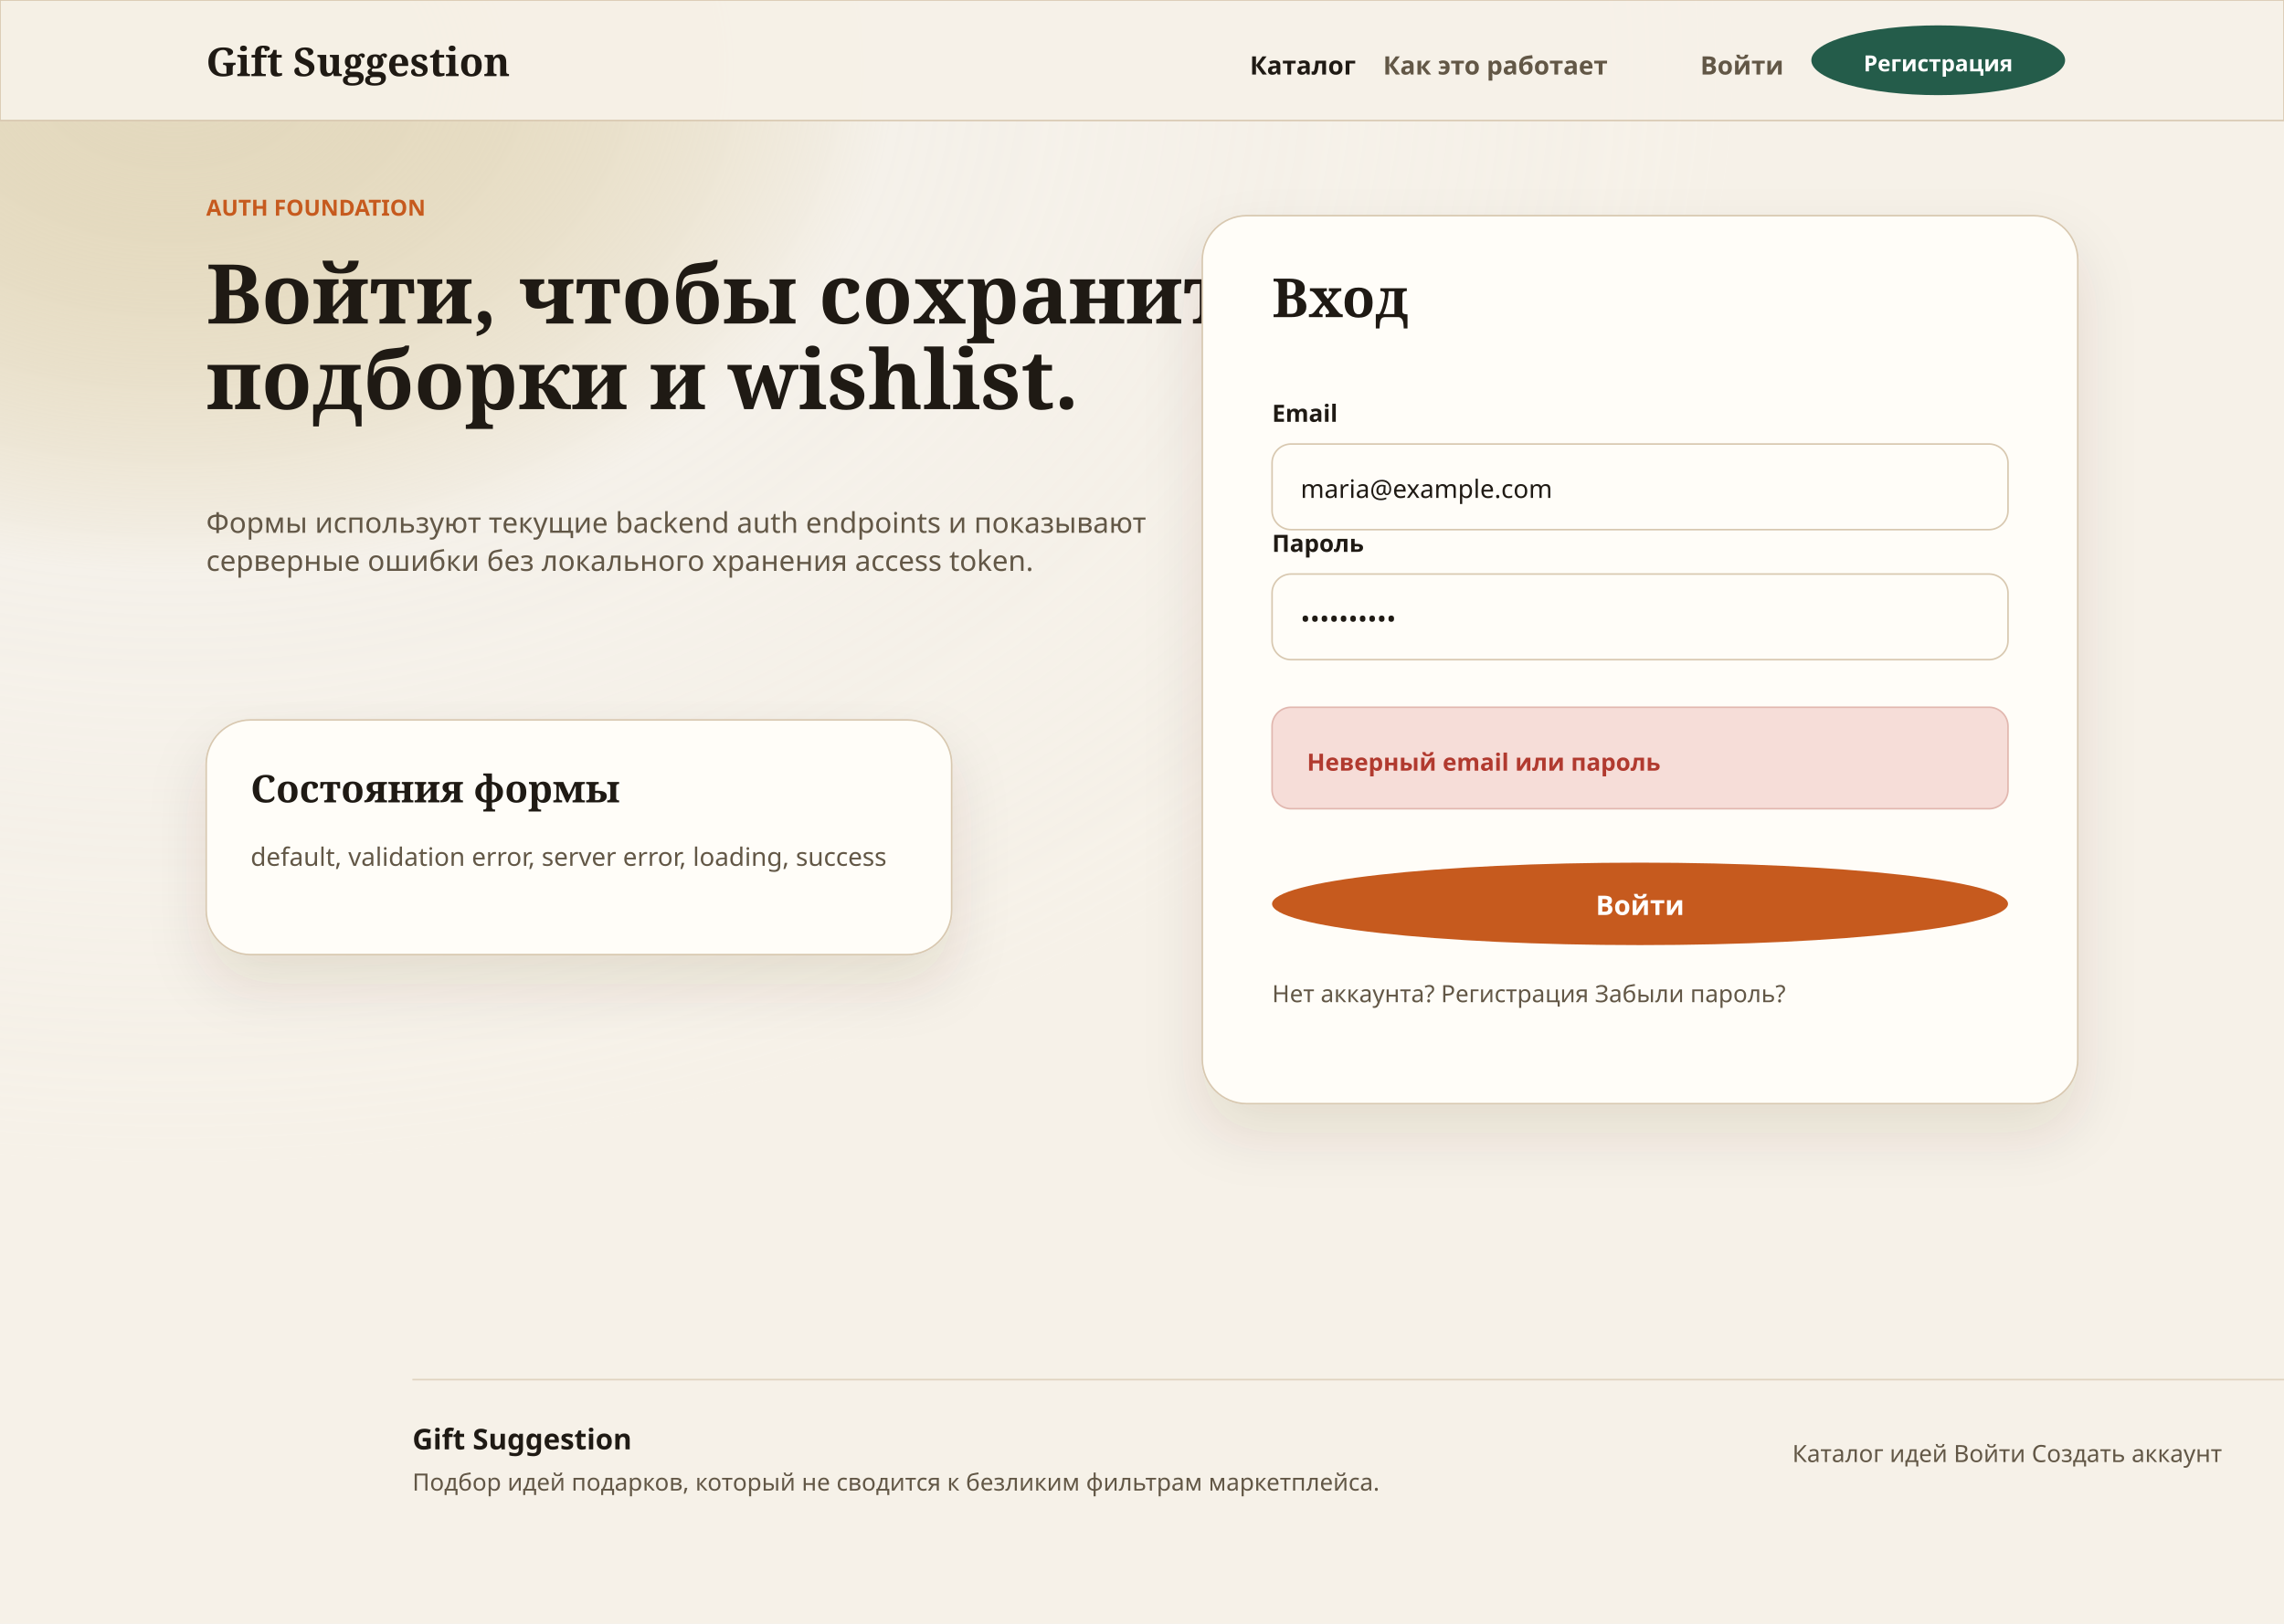
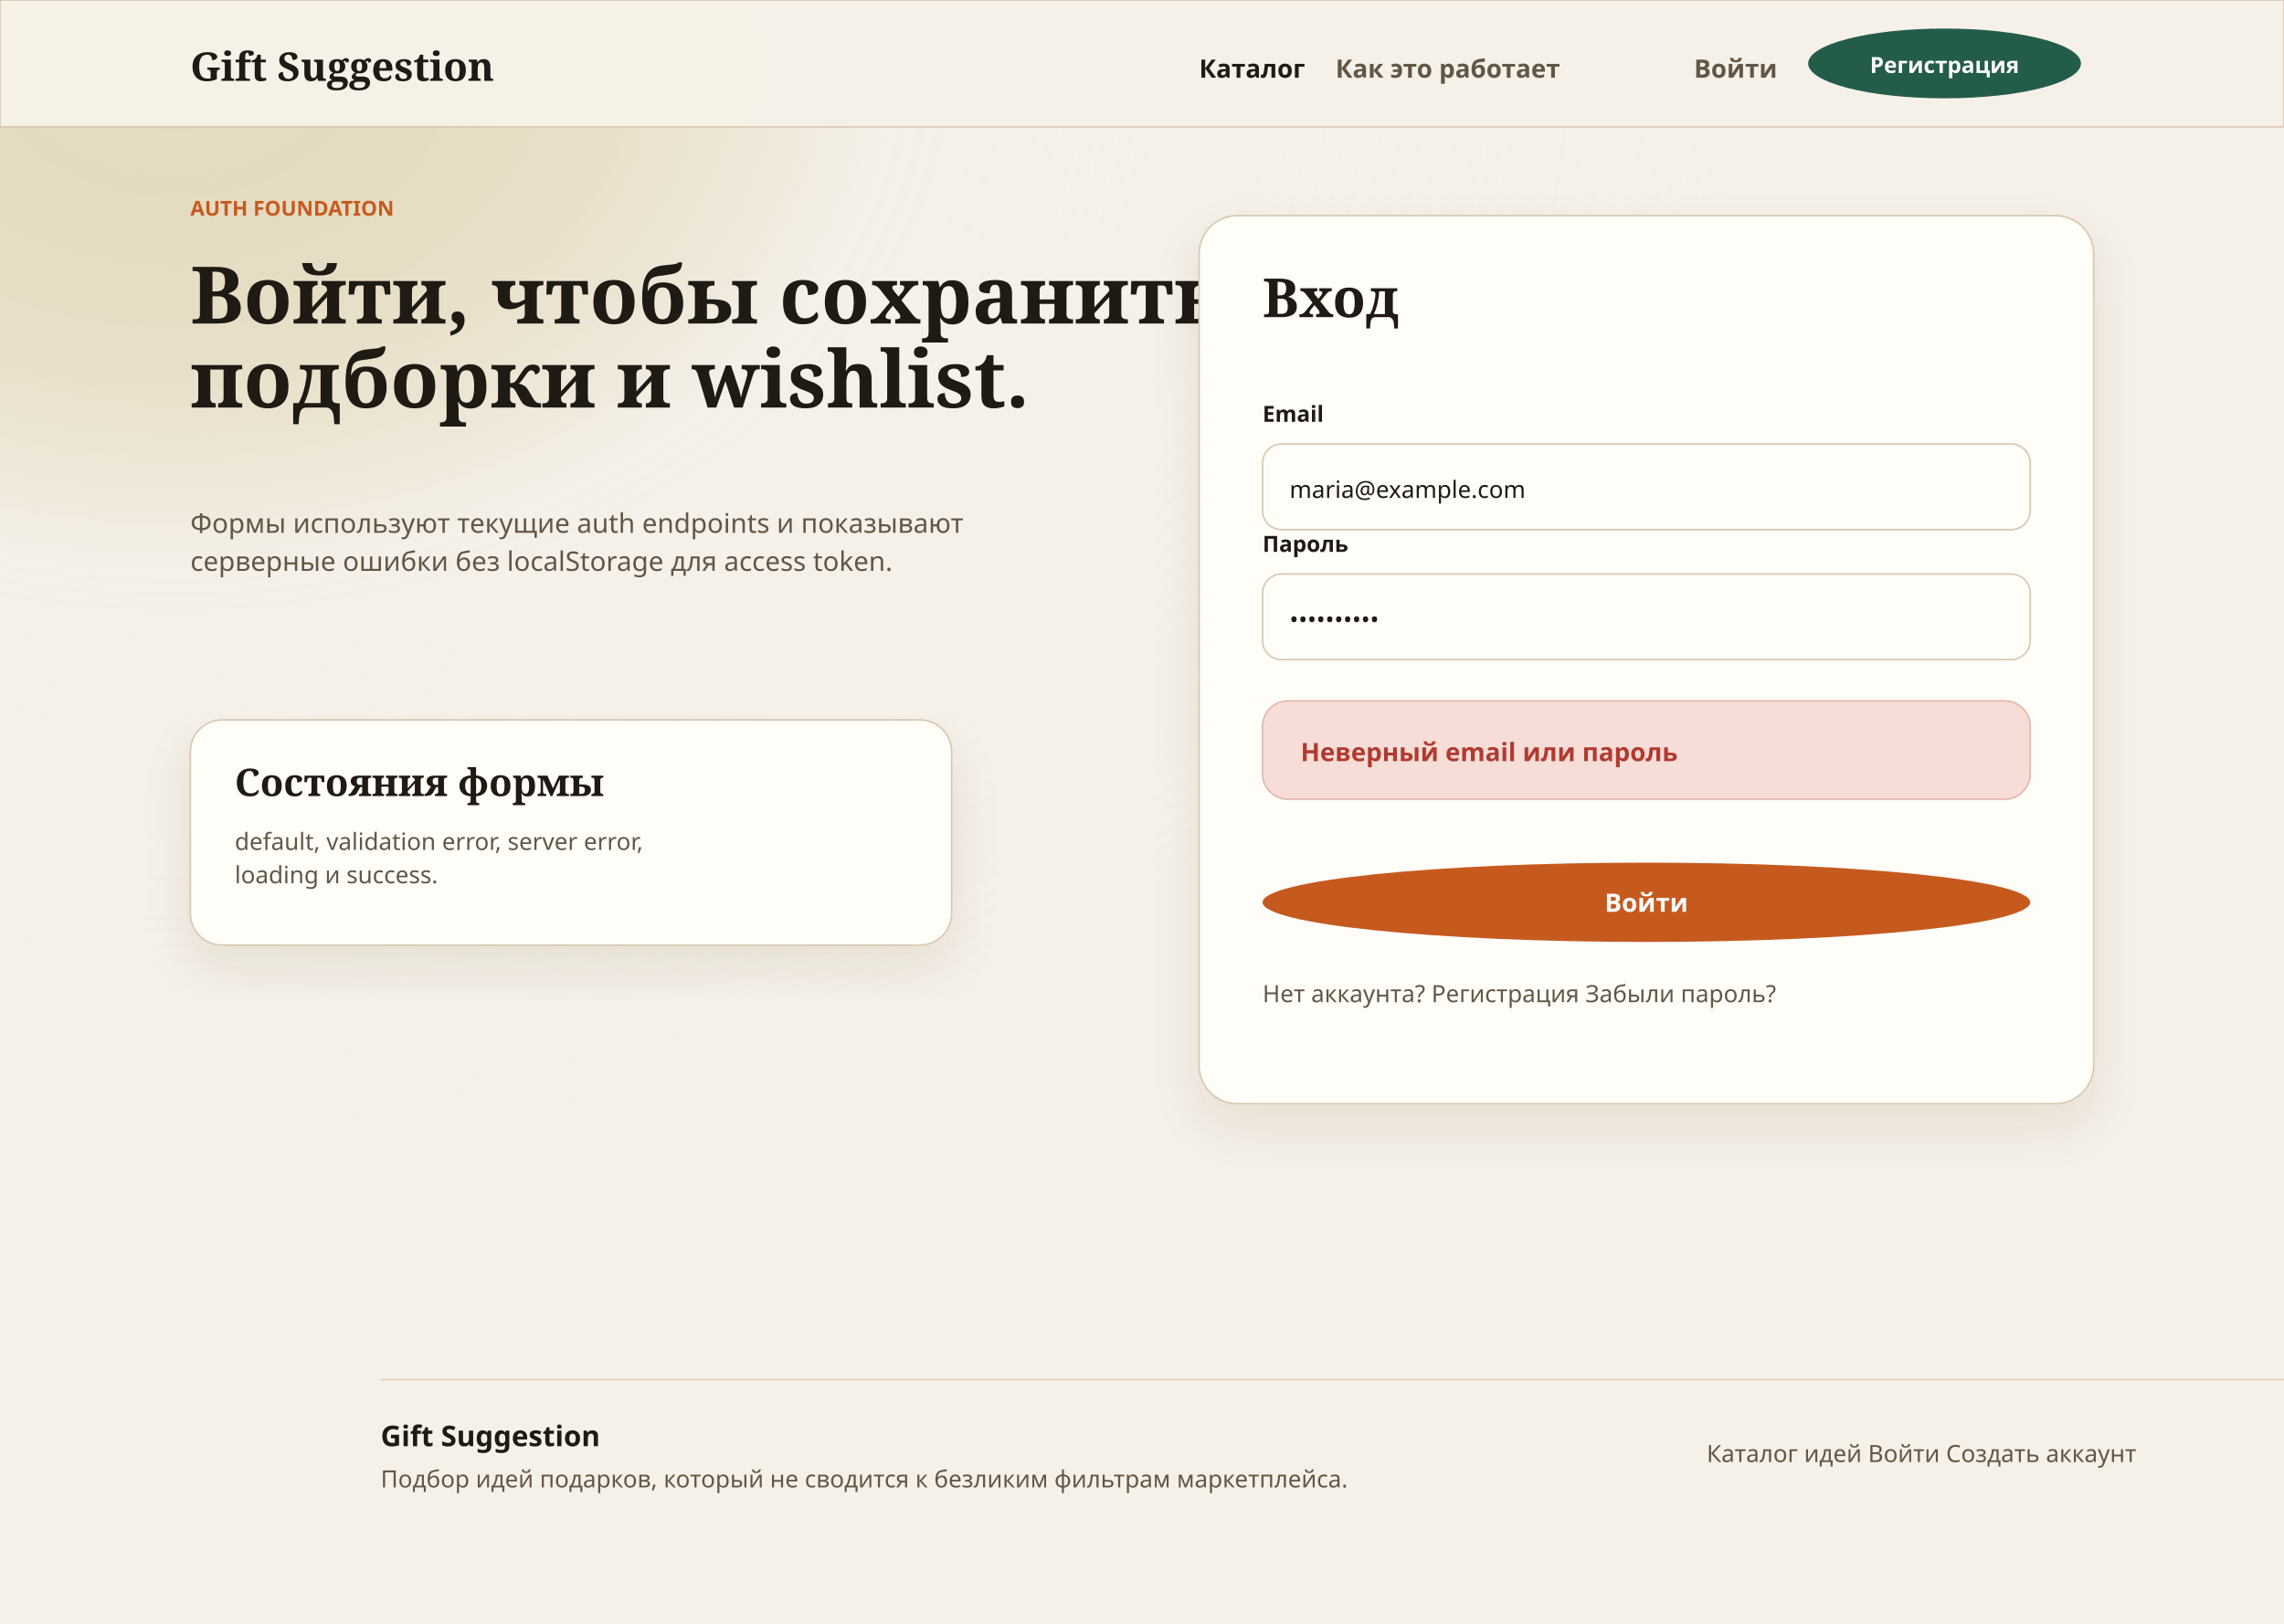
<svg xmlns="http://www.w3.org/2000/svg" width="1440" height="1024" viewBox="0 0 1440 1024" role="img" aria-label="04 Login final mockup">
  <defs>
    <radialGradient id="warmGlow" cx="0.08" cy="0.04" r="0.68">
-       <stop offset="0" stop-color="#cbae63" stop-opacity="0.34" />
-       <stop offset="0.46" stop-color="#f6f1e8" stop-opacity="0.8" />
+       <stop offset="0" stop-color="#cbae63" stop-opacity="0.30" />
+       <stop offset="0.46" stop-color="#f6f1e8" stop-opacity="0.82" />
      <stop offset="1" stop-color="#f6f1e8" />
    </radialGradient>
-     <filter id="shadow" x="-20%" y="-20%" width="140%" height="160%">
-       <feDropShadow dx="0" dy="18" stdDeviation="18" flood-color="#4d3319" flood-opacity="0.11" />
+     <filter id="shadow" x="-12%" y="-12%" width="124%" height="136%">
+       <feDropShadow dx="0" dy="14" stdDeviation="14" flood-color="#4d3319" flood-opacity="0.10" />
    </filter>
  </defs>
  <rect x="0" y="0" width="1440" height="1024" rx="0" fill="url(#warmGlow)" />
  <g>
-     <rect x="0" y="0" width="1440" height="76" rx="0" fill="#f6f1e8" stroke="#d8c8b0" stroke-width="1" opacity="0.94" />
-     <text x="130" y="48" fill="#1f1a14" font-family="Fraunces, Georgia, serif" font-size="25" font-weight="800">
-       <tspan x="130" dy="0">Gift Suggestion</tspan>
+     <rect x="0" y="0" width="1440" height="80" rx="0" fill="#f6f1e8" stroke="#d8c8b0" stroke-width="1" opacity="0.96" />
+     <text x="120" y="51" fill="#1f1a14" font-family="Fraunces, Georgia, serif" font-size="25" font-weight="800">
+       <tspan x="120" dy="0">Gift Suggestion</tspan>
    </text>
-     <text x="788" y="47" fill="#1f1a14" font-family="Manrope, Segoe UI, sans-serif" font-size="16" font-weight="900">
-       <tspan x="788" dy="0">Каталог</tspan>
+     <text x="756" y="49" fill="#1f1a14" font-family="Manrope, Segoe UI, sans-serif" font-size="16" font-weight="900">
+       <tspan x="756" dy="0">Каталог</tspan>
    </text>
-     <text x="872" y="47" fill="#625746" font-family="Manrope, Segoe UI, sans-serif" font-size="16" font-weight="700">
-       <tspan x="872" dy="0">Как это работает</tspan>
+     <text x="842" y="49" fill="#625746" font-family="Manrope, Segoe UI, sans-serif" font-size="16" font-weight="700">
+       <tspan x="842" dy="0">Как это работает</tspan>
    </text>
-     <text x="1072" y="47" fill="#625746" font-family="Manrope, Segoe UI, sans-serif" font-size="16" font-weight="700">
-       <tspan x="1072" dy="0">Войти</tspan>
+     <text x="1068" y="49" fill="#625746" font-family="Manrope, Segoe UI, sans-serif" font-size="16" font-weight="700">
+       <tspan x="1068" dy="0">Войти</tspan>
    </text>
    <g opacity="1">
-       <rect x="1142" y="16" width="160" height="44" rx="999" fill="#245c4a" stroke="transparent" stroke-width="1" />
-       <text x="1222" y="45" fill="#ffffff" font-family="Manrope, Segoe UI, sans-serif" font-size="14" font-weight="800" text-anchor="middle">Регистрация</text>
+       <rect x="1140" y="18" width="172" height="44" rx="999" fill="#245c4a" stroke="transparent" stroke-width="1" />
+       <text x="1226" y="46" fill="#ffffff" font-family="Manrope, Segoe UI, sans-serif" font-size="14" font-weight="800" text-anchor="middle">Регистрация</text>
    </g>
  </g>
-   <g transform="translate(130 136)">
-     <g>
-       <text x="0" y="0" fill="#c65a1e" font-family="Manrope, Segoe UI, sans-serif" font-size="14" font-weight="800">
-         <tspan x="0" dy="0">AUTH FOUNDATION</tspan>
+   <g transform="translate(120 136)">
+     <text x="0" y="0" fill="#c65a1e" font-family="Manrope, Segoe UI, sans-serif" font-size="13" font-weight="800">
+       <tspan x="0" dy="0">AUTH FOUNDATION</tspan>
+     </text>
+     <text x="0" y="68" fill="#1f1a14" font-family="Fraunces, Georgia, serif" font-size="50" font-weight="700">
+       <tspan x="0" dy="0">Войти, чтобы сохранить</tspan>
+       <tspan x="0" dy="53">подборки и wishlist.</tspan>
+     </text>
+     <text x="0" y="200" fill="#625746" font-family="Manrope, Segoe UI, sans-serif" font-size="17" font-weight="500">
+       <tspan x="0" dy="0">Формы используют текущие auth endpoints и показывают</tspan>
+       <tspan x="0" dy="24">серверные ошибки без localStorage для access token.</tspan>
+     </text>
+     <g transform="translate(0 318)">
+       <rect x="0" y="0" width="480" height="142" rx="20" fill="#fffdf8" stroke="#d8c8b0" stroke-width="1" filter="url(#shadow)" />
+       <text x="28" y="48" fill="#1f1a14" font-family="Fraunces, Georgia, serif" font-size="24" font-weight="700">
+         <tspan x="28" dy="0">Состояния формы</tspan>
      </text>
-       <text x="0" y="68" fill="#1f1a14" font-family="Fraunces, Georgia, serif" font-size="52" font-weight="700">
-         <tspan x="0" dy="0">Войти, чтобы сохранить</tspan>
-         <tspan x="0" dy="54">подборки и wishlist.</tspan>
+       <text x="28" y="82" fill="#625746" font-family="Manrope, Segoe UI, sans-serif" font-size="15" font-weight="500">
+         <tspan x="28" dy="0">default, validation error, server error,</tspan>
+         <tspan x="28" dy="21">loading и success.</tspan>
      </text>
-       <text x="0" y="200" fill="#625746" font-family="Manrope, Segoe UI, sans-serif" font-size="18" font-weight="500">
-         <tspan x="0" dy="0">Формы используют текущие backend auth endpoints и показывают</tspan>
-         <tspan x="0" dy="24">серверные ошибки без локального хранения access token.</tspan>
+     </g>
+     <g transform="translate(636 0)">
+       <rect x="0" y="0" width="564" height="560" rx="24" fill="#fffdf8" stroke="#d8c8b0" stroke-width="1" filter="url(#shadow)" />
+       <text x="40" y="64" fill="#1f1a14" font-family="Fraunces, Georgia, serif" font-size="34" font-weight="700">
+         <tspan x="40" dy="0">Вход</tspan>
      </text>
      <g>
-         <rect x="0" y="318" width="470" height="148" rx="28" fill="#fffdf8" stroke="#d8c8b0" stroke-width="1" filter="url(#shadow)" />
-         <text x="28" y="370" fill="#1f1a14" font-family="Fraunces, Georgia, serif" font-size="24" font-weight="700">
-           <tspan x="28" dy="0">Состояния формы</tspan>
+         <text x="40" y="130" fill="#1f1a14" font-family="Manrope, Segoe UI, sans-serif" font-size="14" font-weight="800">
+           <tspan x="40" dy="0">Email</tspan>
        </text>
-         <text x="28" y="410" fill="#625746" font-family="Manrope, Segoe UI, sans-serif" font-size="16" font-weight="500">
-           <tspan x="28" dy="0">default, validation error, server error, loading, success</tspan>
-         </text>
-       </g>
-     </g>
-     <g>
-       <rect x="628" y="0" width="552" height="560" rx="28" fill="#fffdf8" stroke="#d8c8b0" stroke-width="1" filter="url(#shadow)" />
-       <text x="672" y="64" fill="#1f1a14" font-family="Fraunces, Georgia, serif" font-size="34" font-weight="700">
-         <tspan x="672" dy="0">Вход</tspan>
-       </text>
-       <g>
-         <text x="672" y="130" fill="#1f1a14" font-family="Manrope, Segoe UI, sans-serif" font-size="15" font-weight="800">
-           <tspan x="672" dy="0">Email</tspan>
-         </text>
-         <rect x="672" y="144" width="464" height="54" rx="12" fill="#fffdf8" stroke="#d8c8b0" />
-         <text x="690" y="178" fill="#1f1a14" font-family="Manrope, Segoe UI, sans-serif" font-size="16" font-weight="500">
-           <tspan x="690" dy="0">maria@example.com</tspan>
+         <rect x="40" y="144" width="484" height="54" rx="12" fill="#fffdf8" stroke="#d8c8b0" stroke-width="1" />
+         <text x="57" y="178" fill="#1f1a14" font-family="Manrope, Segoe UI, sans-serif" font-size="15" font-weight="500">
+           <tspan x="57" dy="0">maria@example.com</tspan>
        </text>
      </g>
      <g>
-         <text x="672" y="212" fill="#1f1a14" font-family="Manrope, Segoe UI, sans-serif" font-size="15" font-weight="800">
-           <tspan x="672" dy="0">Пароль</tspan>
+         <text x="40" y="212" fill="#1f1a14" font-family="Manrope, Segoe UI, sans-serif" font-size="14" font-weight="800">
+           <tspan x="40" dy="0">Пароль</tspan>
        </text>
-         <rect x="672" y="226" width="464" height="54" rx="12" fill="#fffdf8" stroke="#d8c8b0" />
-         <text x="690" y="260" fill="#1f1a14" font-family="Manrope, Segoe UI, sans-serif" font-size="16" font-weight="500">
-           <tspan x="690" dy="0">••••••••••</tspan>
+         <rect x="40" y="226" width="484" height="54" rx="12" fill="#fffdf8" stroke="#d8c8b0" stroke-width="1" />
+         <text x="57" y="260" fill="#1f1a14" font-family="Manrope, Segoe UI, sans-serif" font-size="15" font-weight="500">
+           <tspan x="57" dy="0">••••••••••</tspan>
        </text>
      </g>
-       <g>
-         <rect x="672" y="310" width="464" height="64" rx="12" fill="#f6ddd8" stroke="#e1b7af" stroke-width="1" />
-         <text x="694" y="350" fill="#b13a2f" font-family="Manrope, Segoe UI, sans-serif" font-size="15" font-weight="800">
-           <tspan x="694" dy="0">Неверный email или пароль</tspan>
+       <g transform="translate(40 306)">
+         <rect x="0" y="0" width="484" height="62" rx="16" fill="#f6ddd8" stroke="#e1b7af" stroke-width="1" />
+         <text x="24" y="38" fill="#b13a2f" font-family="Manrope, Segoe UI, sans-serif" font-size="16" font-weight="800">
+           <tspan x="24" dy="0">Неверный email или пароль</tspan>
        </text>
      </g>
      <g opacity="1">
-         <rect x="672" y="408" width="464" height="52" rx="999" fill="#c65a1e" stroke="transparent" stroke-width="1" />
-         <text x="904" y="441" fill="#ffffff" font-family="Manrope, Segoe UI, sans-serif" font-size="17" font-weight="800" text-anchor="middle">Войти</text>
+         <rect x="40" y="408" width="484" height="50" rx="999" fill="#c65a1e" stroke="transparent" stroke-width="1" />
+         <text x="282" y="439" fill="#ffffff" font-family="Manrope, Segoe UI, sans-serif" font-size="16" font-weight="800" text-anchor="middle">Войти</text>
      </g>
-       <text x="672" y="496" fill="#625746" font-family="Manrope, Segoe UI, sans-serif" font-size="15" font-weight="500">
-         <tspan x="672" dy="0">Нет аккаунта? Регистрация        Забыли пароль?</tspan>
+       <text x="40" y="496" fill="#625746" font-family="Manrope, Segoe UI, sans-serif" font-size="15" font-weight="500">
+         <tspan x="40" dy="0">Нет аккаунта? Регистрация      Забыли пароль?</tspan>
      </text>
    </g>
    <g>
-       <line x1="130" y1="734" x2="1310" y2="734" stroke="#d8c8b0" stroke-width="1" opacity="0.72" />
-       <text x="130" y="778" fill="#1f1a14" font-family="Manrope, Segoe UI, sans-serif" font-size="18" font-weight="900">
-         <tspan x="130" dy="0">Gift Suggestion</tspan>
+       <line x1="120" y1="734" x2="1320" y2="734" stroke="#d8c8b0" stroke-width="1" opacity="0.74" />
+       <text x="120" y="776" fill="#1f1a14" font-family="Manrope, Segoe UI, sans-serif" font-size="18" font-weight="900">
+         <tspan x="120" dy="0">Gift Suggestion</tspan>
      </text>
-       <text x="130" y="804" fill="#625746" font-family="Manrope, Segoe UI, sans-serif" font-size="15" font-weight="500">
-         <tspan x="130" dy="0">Подбор идей подарков, который не сводится к безликим фильтрам маркетплейса.</tspan>
+       <text x="120" y="802" fill="#625746" font-family="Manrope, Segoe UI, sans-serif" font-size="15" font-weight="500">
+         <tspan x="120" dy="0">Подбор идей подарков, который не сводится к безликим фильтрам маркетплейса.</tspan>
      </text>
-       <text x="1000" y="786" fill="#625746" font-family="Manrope, Segoe UI, sans-serif" font-size="15" font-weight="500">
-         <tspan x="1000" dy="0">Каталог идей     Войти     Создать аккаунт</tspan>
+       <text x="956" y="786" fill="#625746" font-family="Manrope, Segoe UI, sans-serif" font-size="15" font-weight="500">
+         <tspan x="956" dy="0">Каталог идей     Войти     Создать аккаунт</tspan>
      </text>
    </g>
  </g>
</svg>
